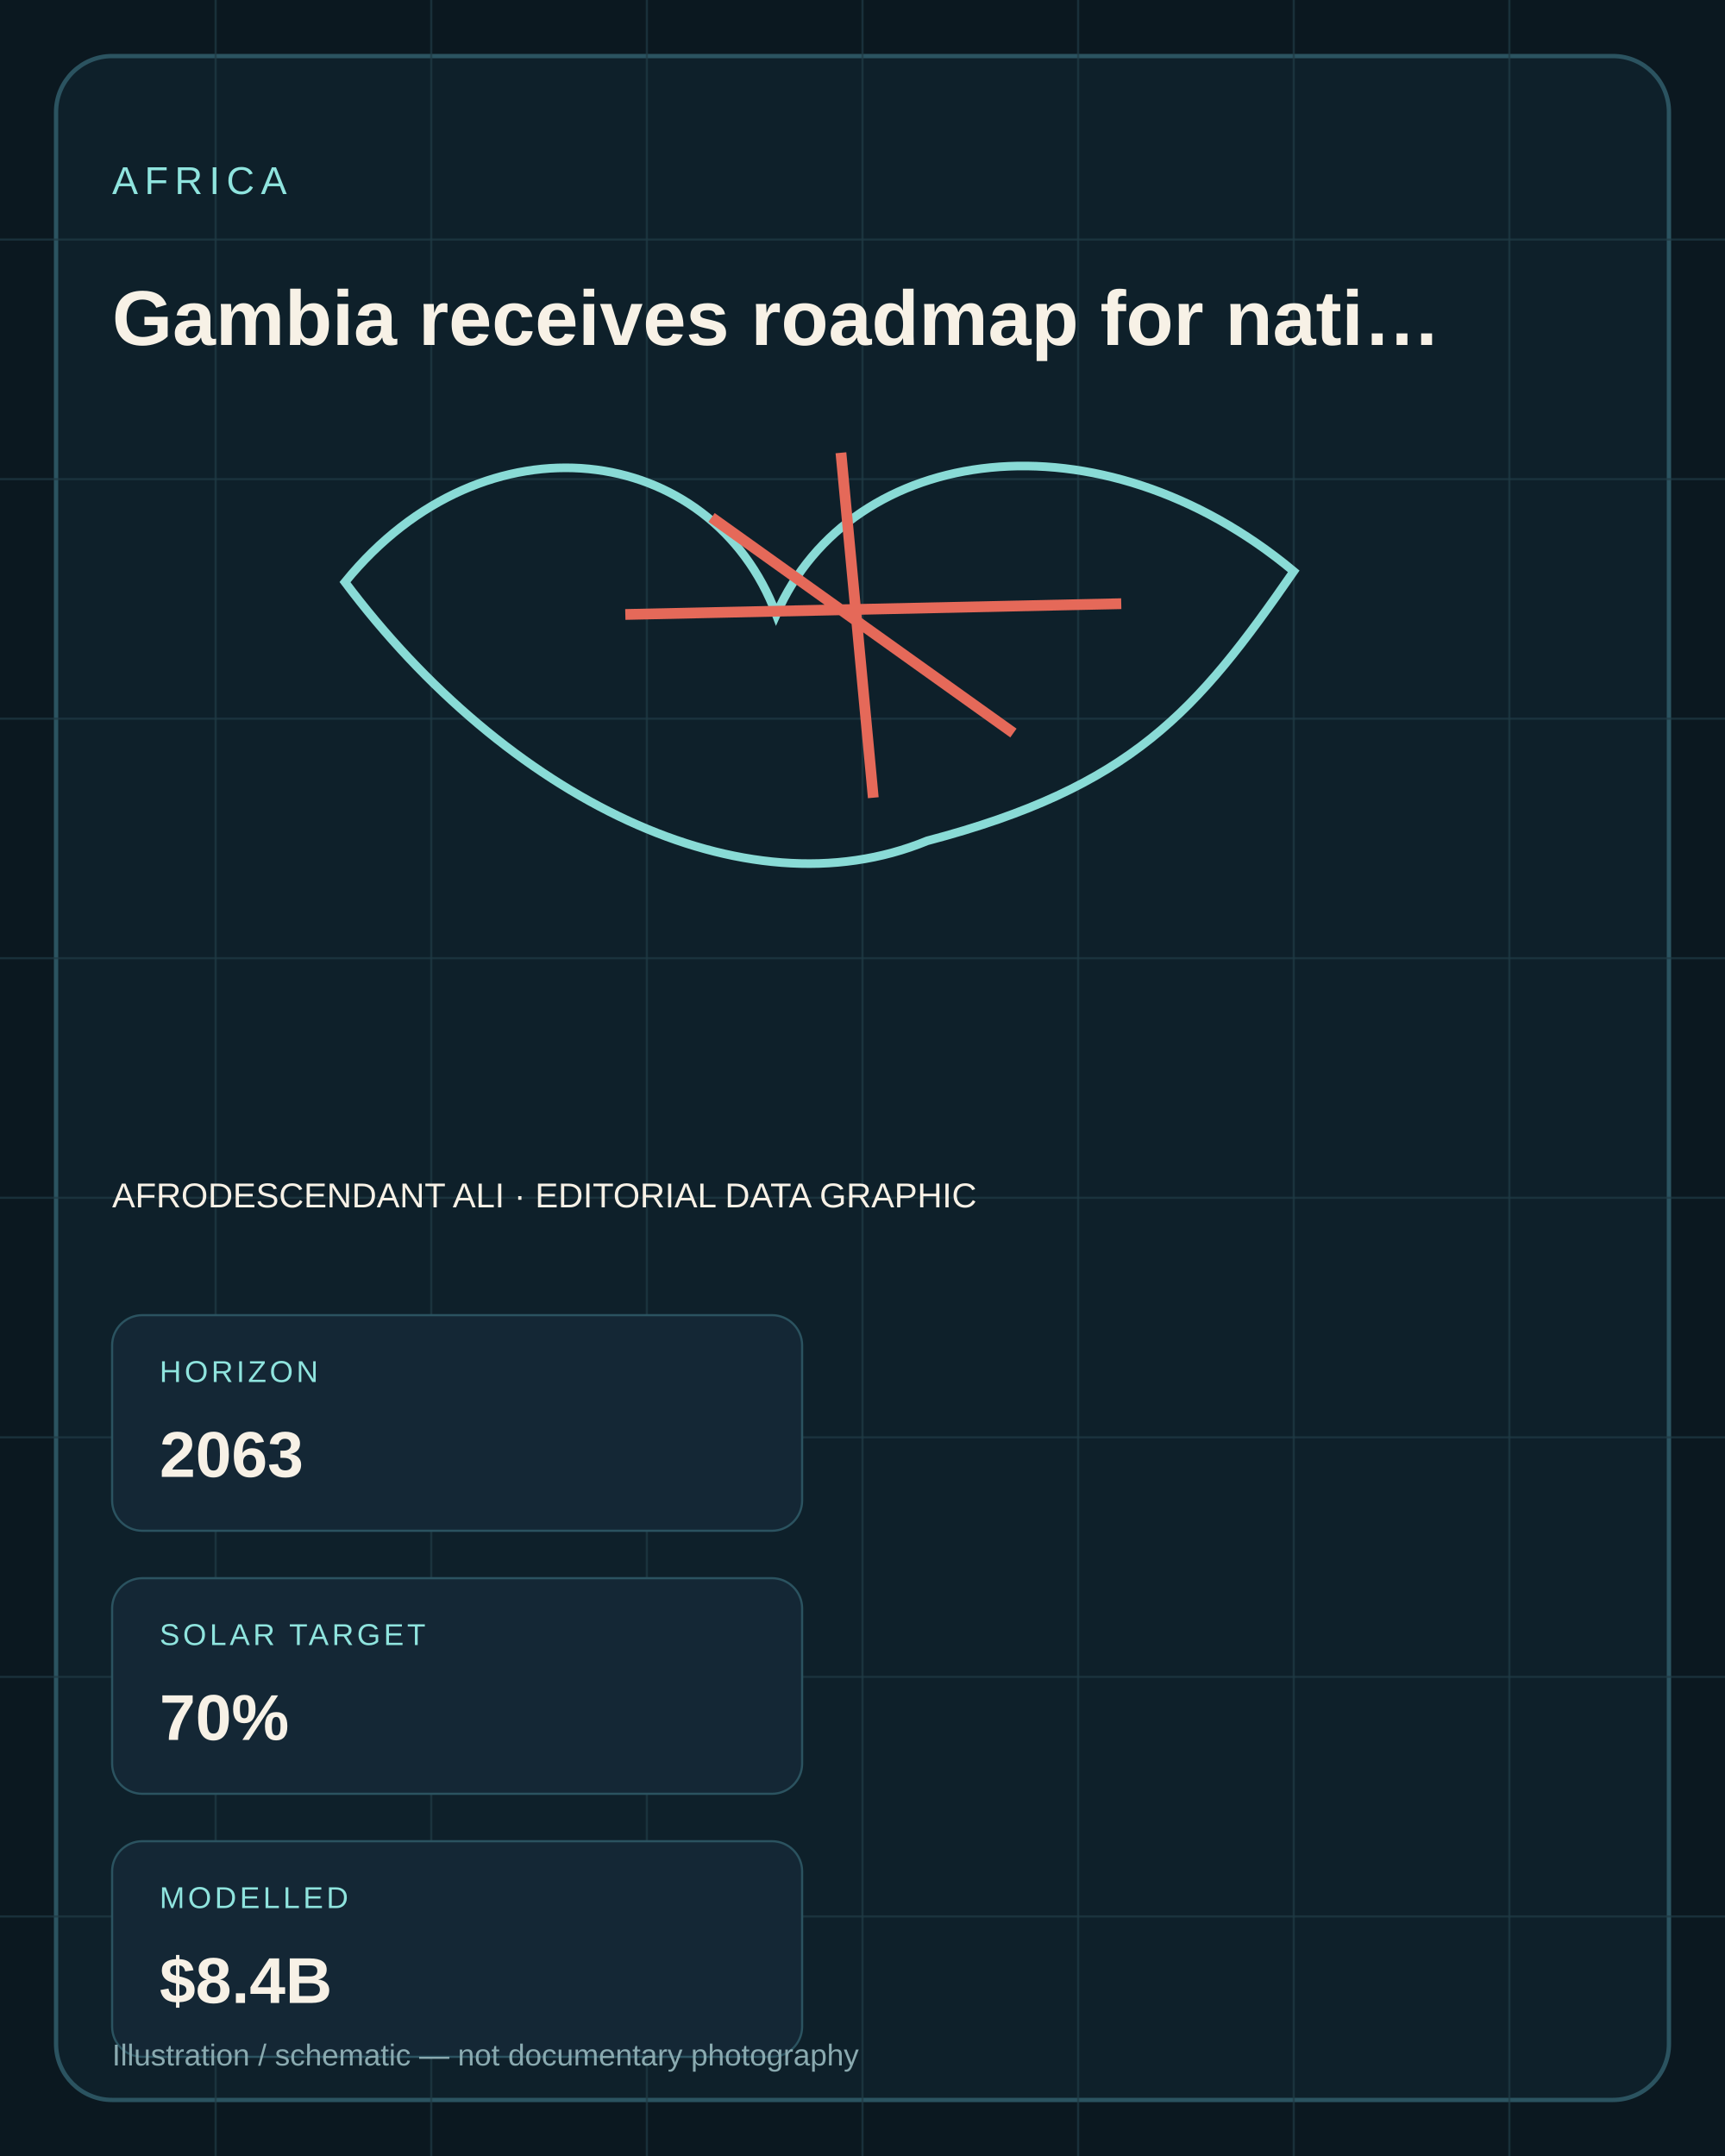
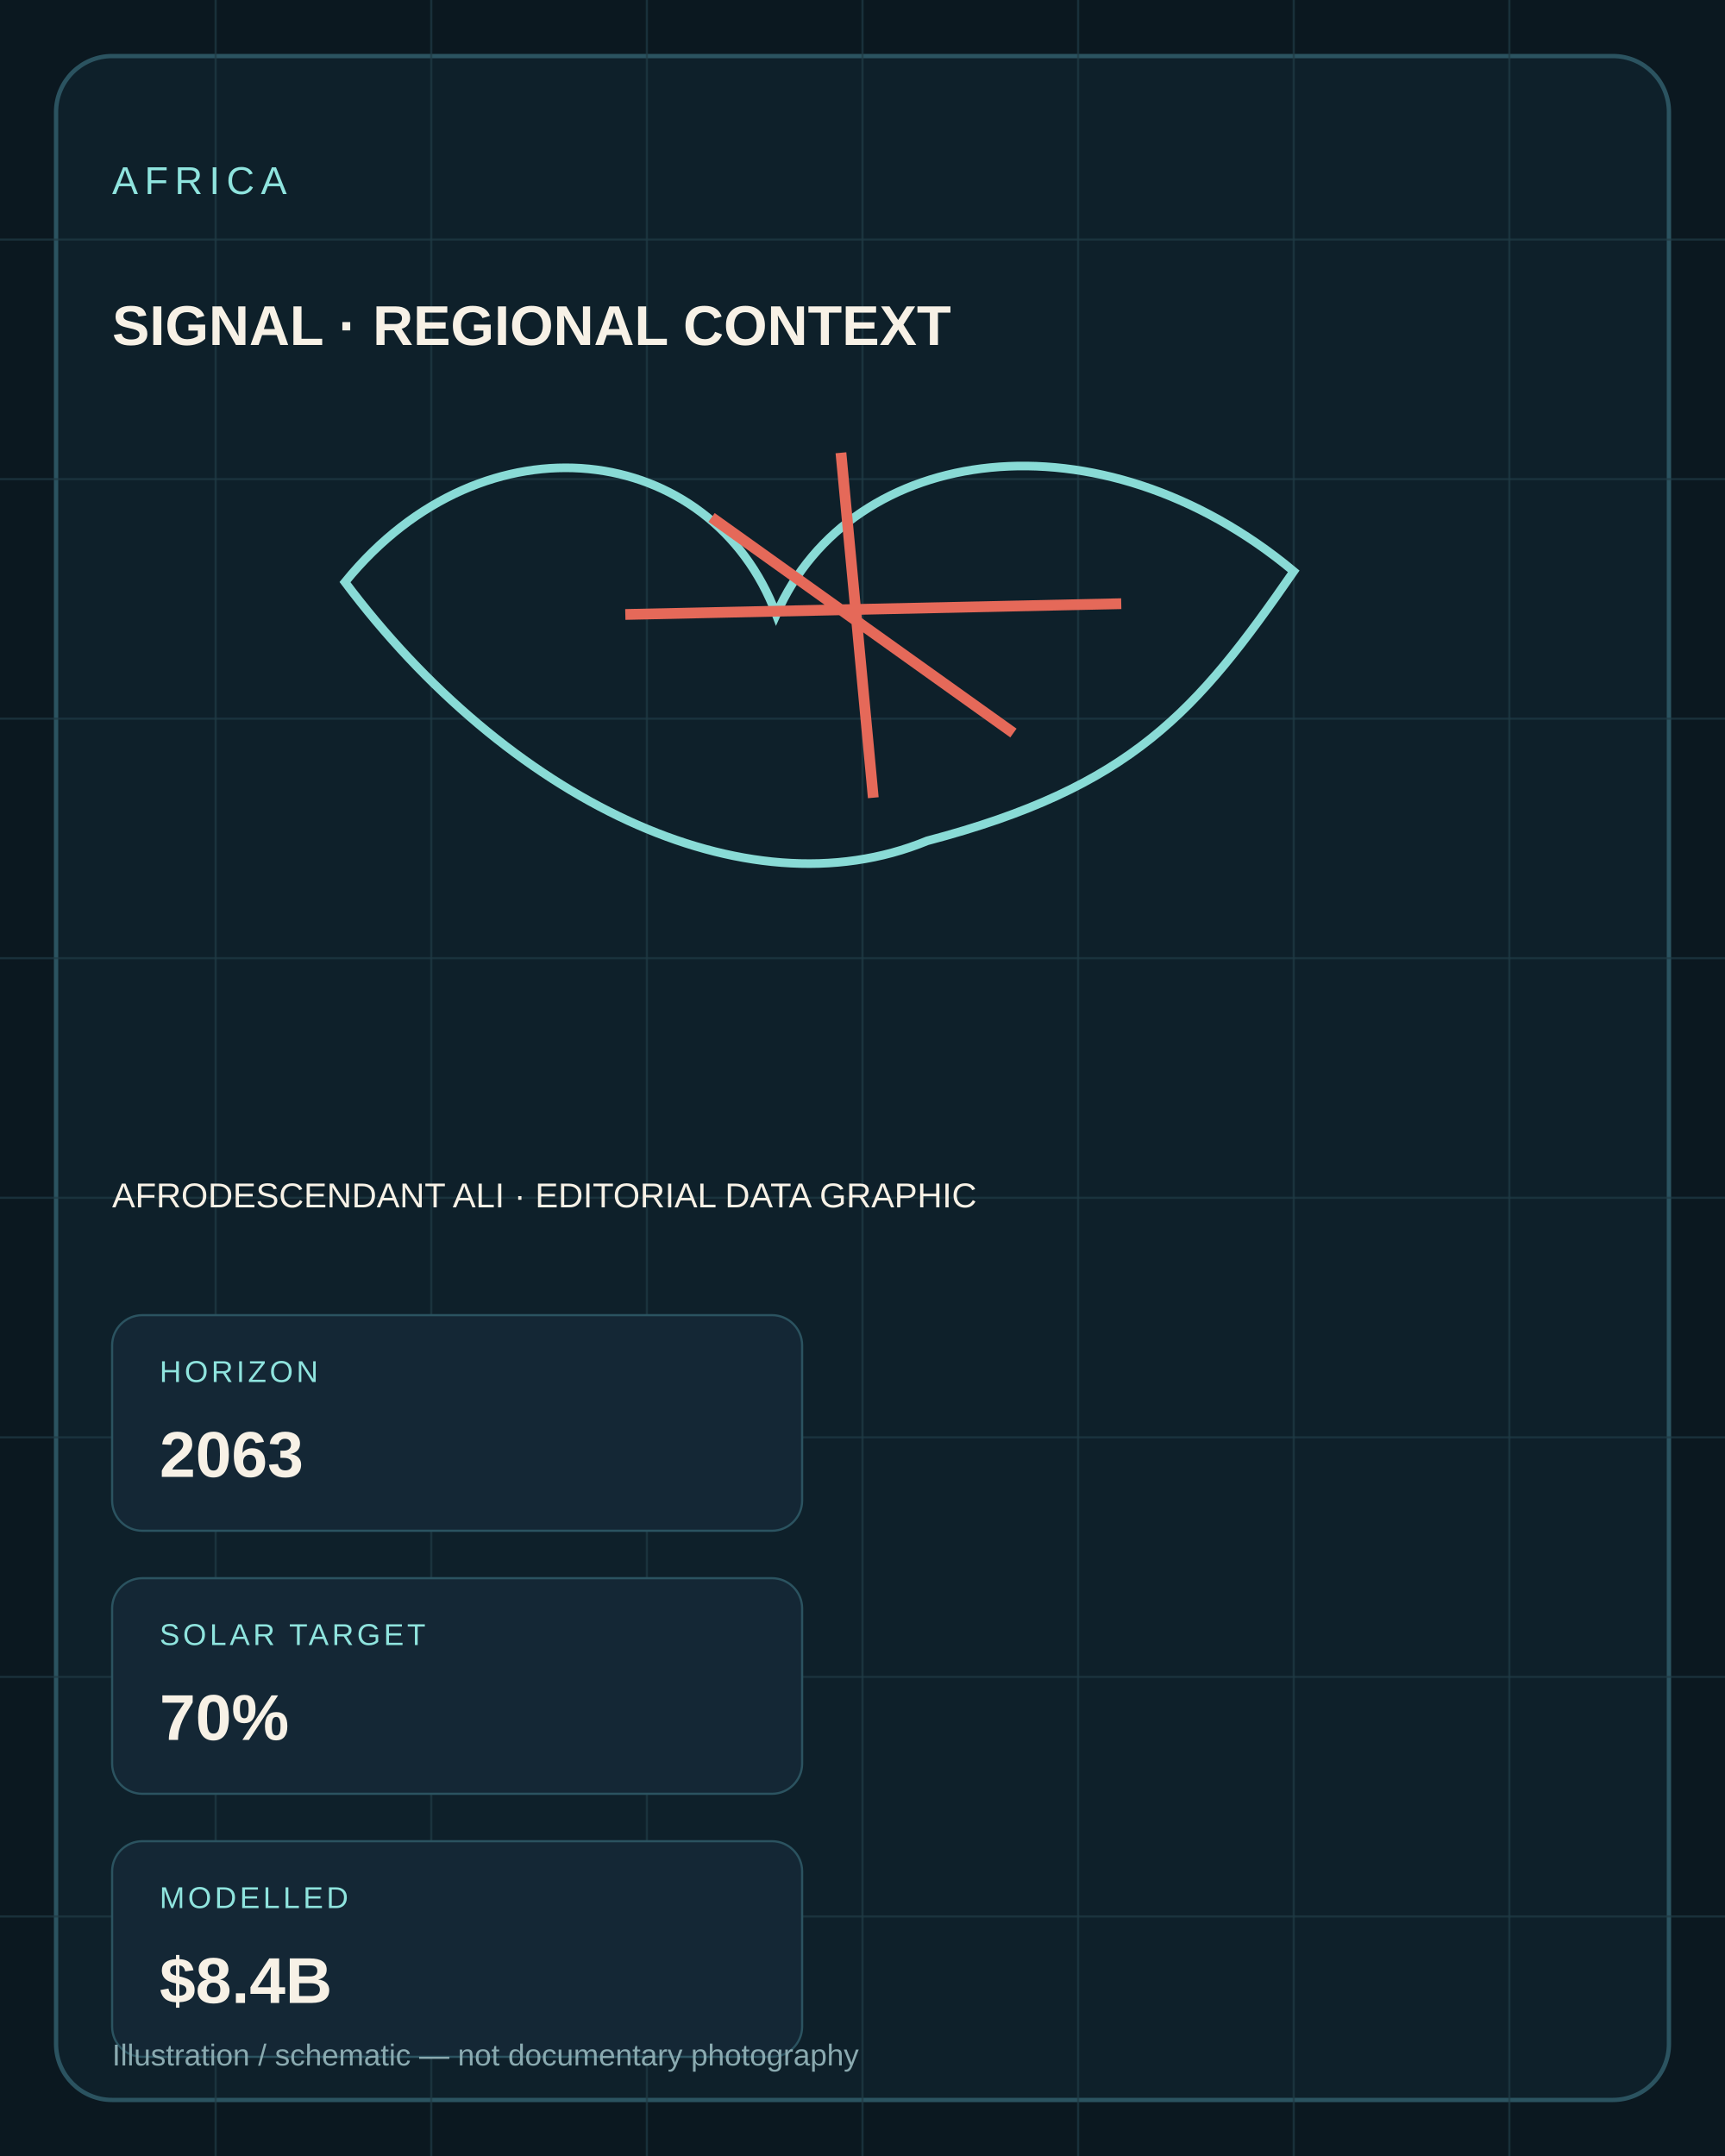
<svg xmlns="http://www.w3.org/2000/svg" viewBox="0 0 800 1000" role="img" aria-labelledby="t d">
  <rect width="800" height="1000" fill="#0b1820" />
  <rect x="26" y="26" width="748" height="948" rx="26" fill="#0e202a" stroke="#2b5360" stroke-width="2" />
  <path d="M100 0V1000" stroke="#1f3a45" stroke-width="1" opacity=".7" />
  <path d="M200 0V1000" stroke="#1f3a45" stroke-width="1" opacity=".7" />
  <path d="M300 0V1000" stroke="#1f3a45" stroke-width="1" opacity=".7" />
  <path d="M400 0V1000" stroke="#1f3a45" stroke-width="1" opacity=".7" />
  <path d="M500 0V1000" stroke="#1f3a45" stroke-width="1" opacity=".7" />
  <path d="M600 0V1000" stroke="#1f3a45" stroke-width="1" opacity=".7" />
  <path d="M700 0V1000" stroke="#1f3a45" stroke-width="1" opacity=".7" />
  <path d="M0 111.111H800" stroke="#1f3a45" stroke-width="1" opacity=".7" />
  <path d="M0 222.222H800" stroke="#1f3a45" stroke-width="1" opacity=".7" />
  <path d="M0 333.333H800" stroke="#1f3a45" stroke-width="1" opacity=".7" />
  <path d="M0 444.444H800" stroke="#1f3a45" stroke-width="1" opacity=".7" />
  <path d="M0 555.556H800" stroke="#1f3a45" stroke-width="1" opacity=".7" />
  <path d="M0 666.667H800" stroke="#1f3a45" stroke-width="1" opacity=".7" />
  <path d="M0 777.778H800" stroke="#1f3a45" stroke-width="1" opacity=".7" />
  <path d="M0 888.889H800" stroke="#1f3a45" stroke-width="1" opacity=".7" />
  <text x="52" y="90" fill="#8fe4de" font-size="18" font-family="Arial,sans-serif" letter-spacing="3">AFRICA</text>
-   <text x="52" y="160" fill="#f7f1e6" font-size="36" font-weight="700" font-family="Arial,sans-serif">Gambia receives roadmap for nati…</text>
+   <text x="52" y="160" fill="#f7f1e6" font-size="26" font-weight="700" font-family="Arial,sans-serif">SIGNAL · REGIONAL CONTEXT</text>
  <g fill="none" stroke="#8fe4de" stroke-width="4" opacity=".95">
    <path d="M160 270 C225 190 330 205 360 285 C395 205 510 190 600 265 C555 330 525 365 430 390 C345 425 235 370 160 270Z" />
    <path d="M290 285 L520 280 M330 240 L470 340 M390 210 L405 370" stroke="#ef6c5b" stroke-width="5" />
  </g>
  <text x="52" y="560" fill="#f7f1e6" font-size="16" font-family="Arial,sans-serif">AFRODESCENDANT ALI · EDITORIAL DATA GRAPHIC</text>
  <g transform="translate(52 610)">
    <rect width="320" height="100" rx="14" fill="#142735" stroke="#2b5360" />
    <text x="22" y="31" fill="#8fe4de" font-size="14" font-family="Arial,sans-serif" letter-spacing="1.5">HORIZON</text>
    <text x="22" y="75" fill="#f7f1e6" font-size="30" font-weight="700" font-family="Arial,sans-serif">2063</text>
  </g>
  <g transform="translate(52 732)">
    <rect width="320" height="100" rx="14" fill="#142735" stroke="#2b5360" />
    <text x="22" y="31" fill="#8fe4de" font-size="14" font-family="Arial,sans-serif" letter-spacing="1.5">SOLAR TARGET</text>
    <text x="22" y="75" fill="#f7f1e6" font-size="30" font-weight="700" font-family="Arial,sans-serif">70%</text>
  </g>
  <g transform="translate(52 854)">
    <rect width="320" height="100" rx="14" fill="#142735" stroke="#2b5360" />
    <text x="22" y="31" fill="#8fe4de" font-size="14" font-family="Arial,sans-serif" letter-spacing="1.5">MODELLED</text>
    <text x="22" y="75" fill="#f7f1e6" font-size="30" font-weight="700" font-family="Arial,sans-serif">$8.4B</text>
  </g>
  <text x="52" y="958" fill="#8aaab0" font-size="14" font-family="Arial,sans-serif">Illustration / schematic — not documentary photography</text>
</svg>
